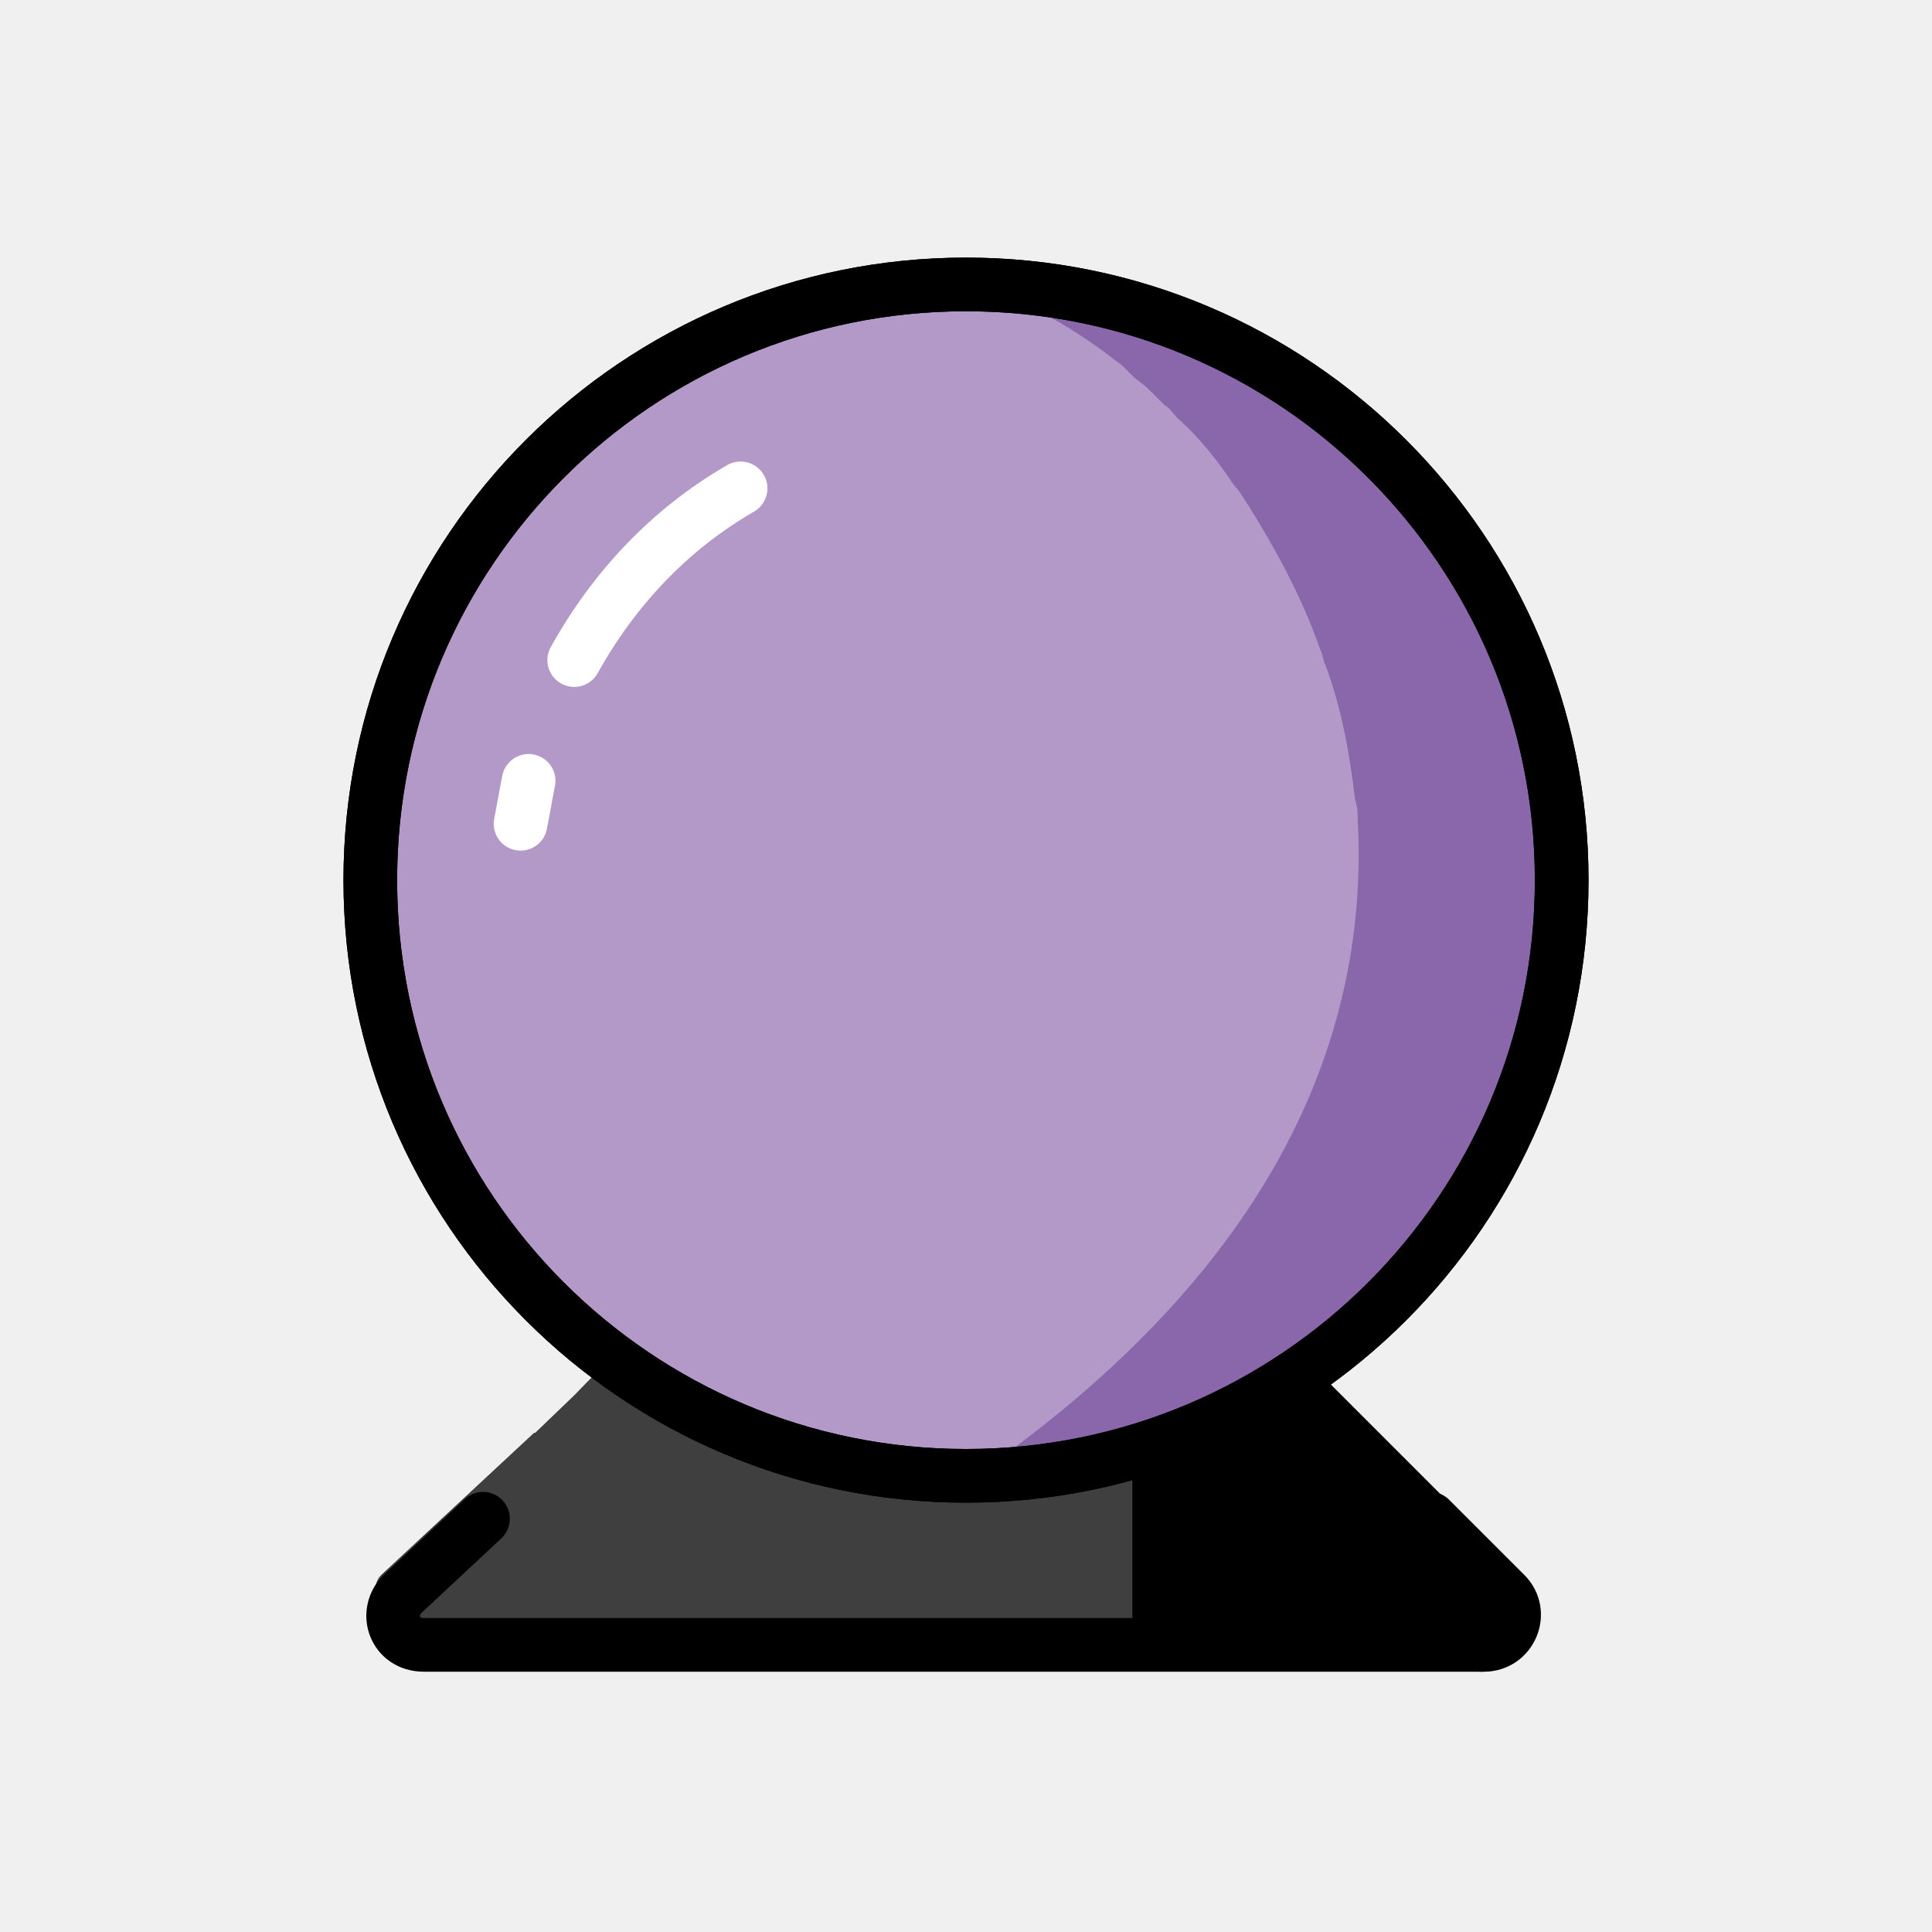
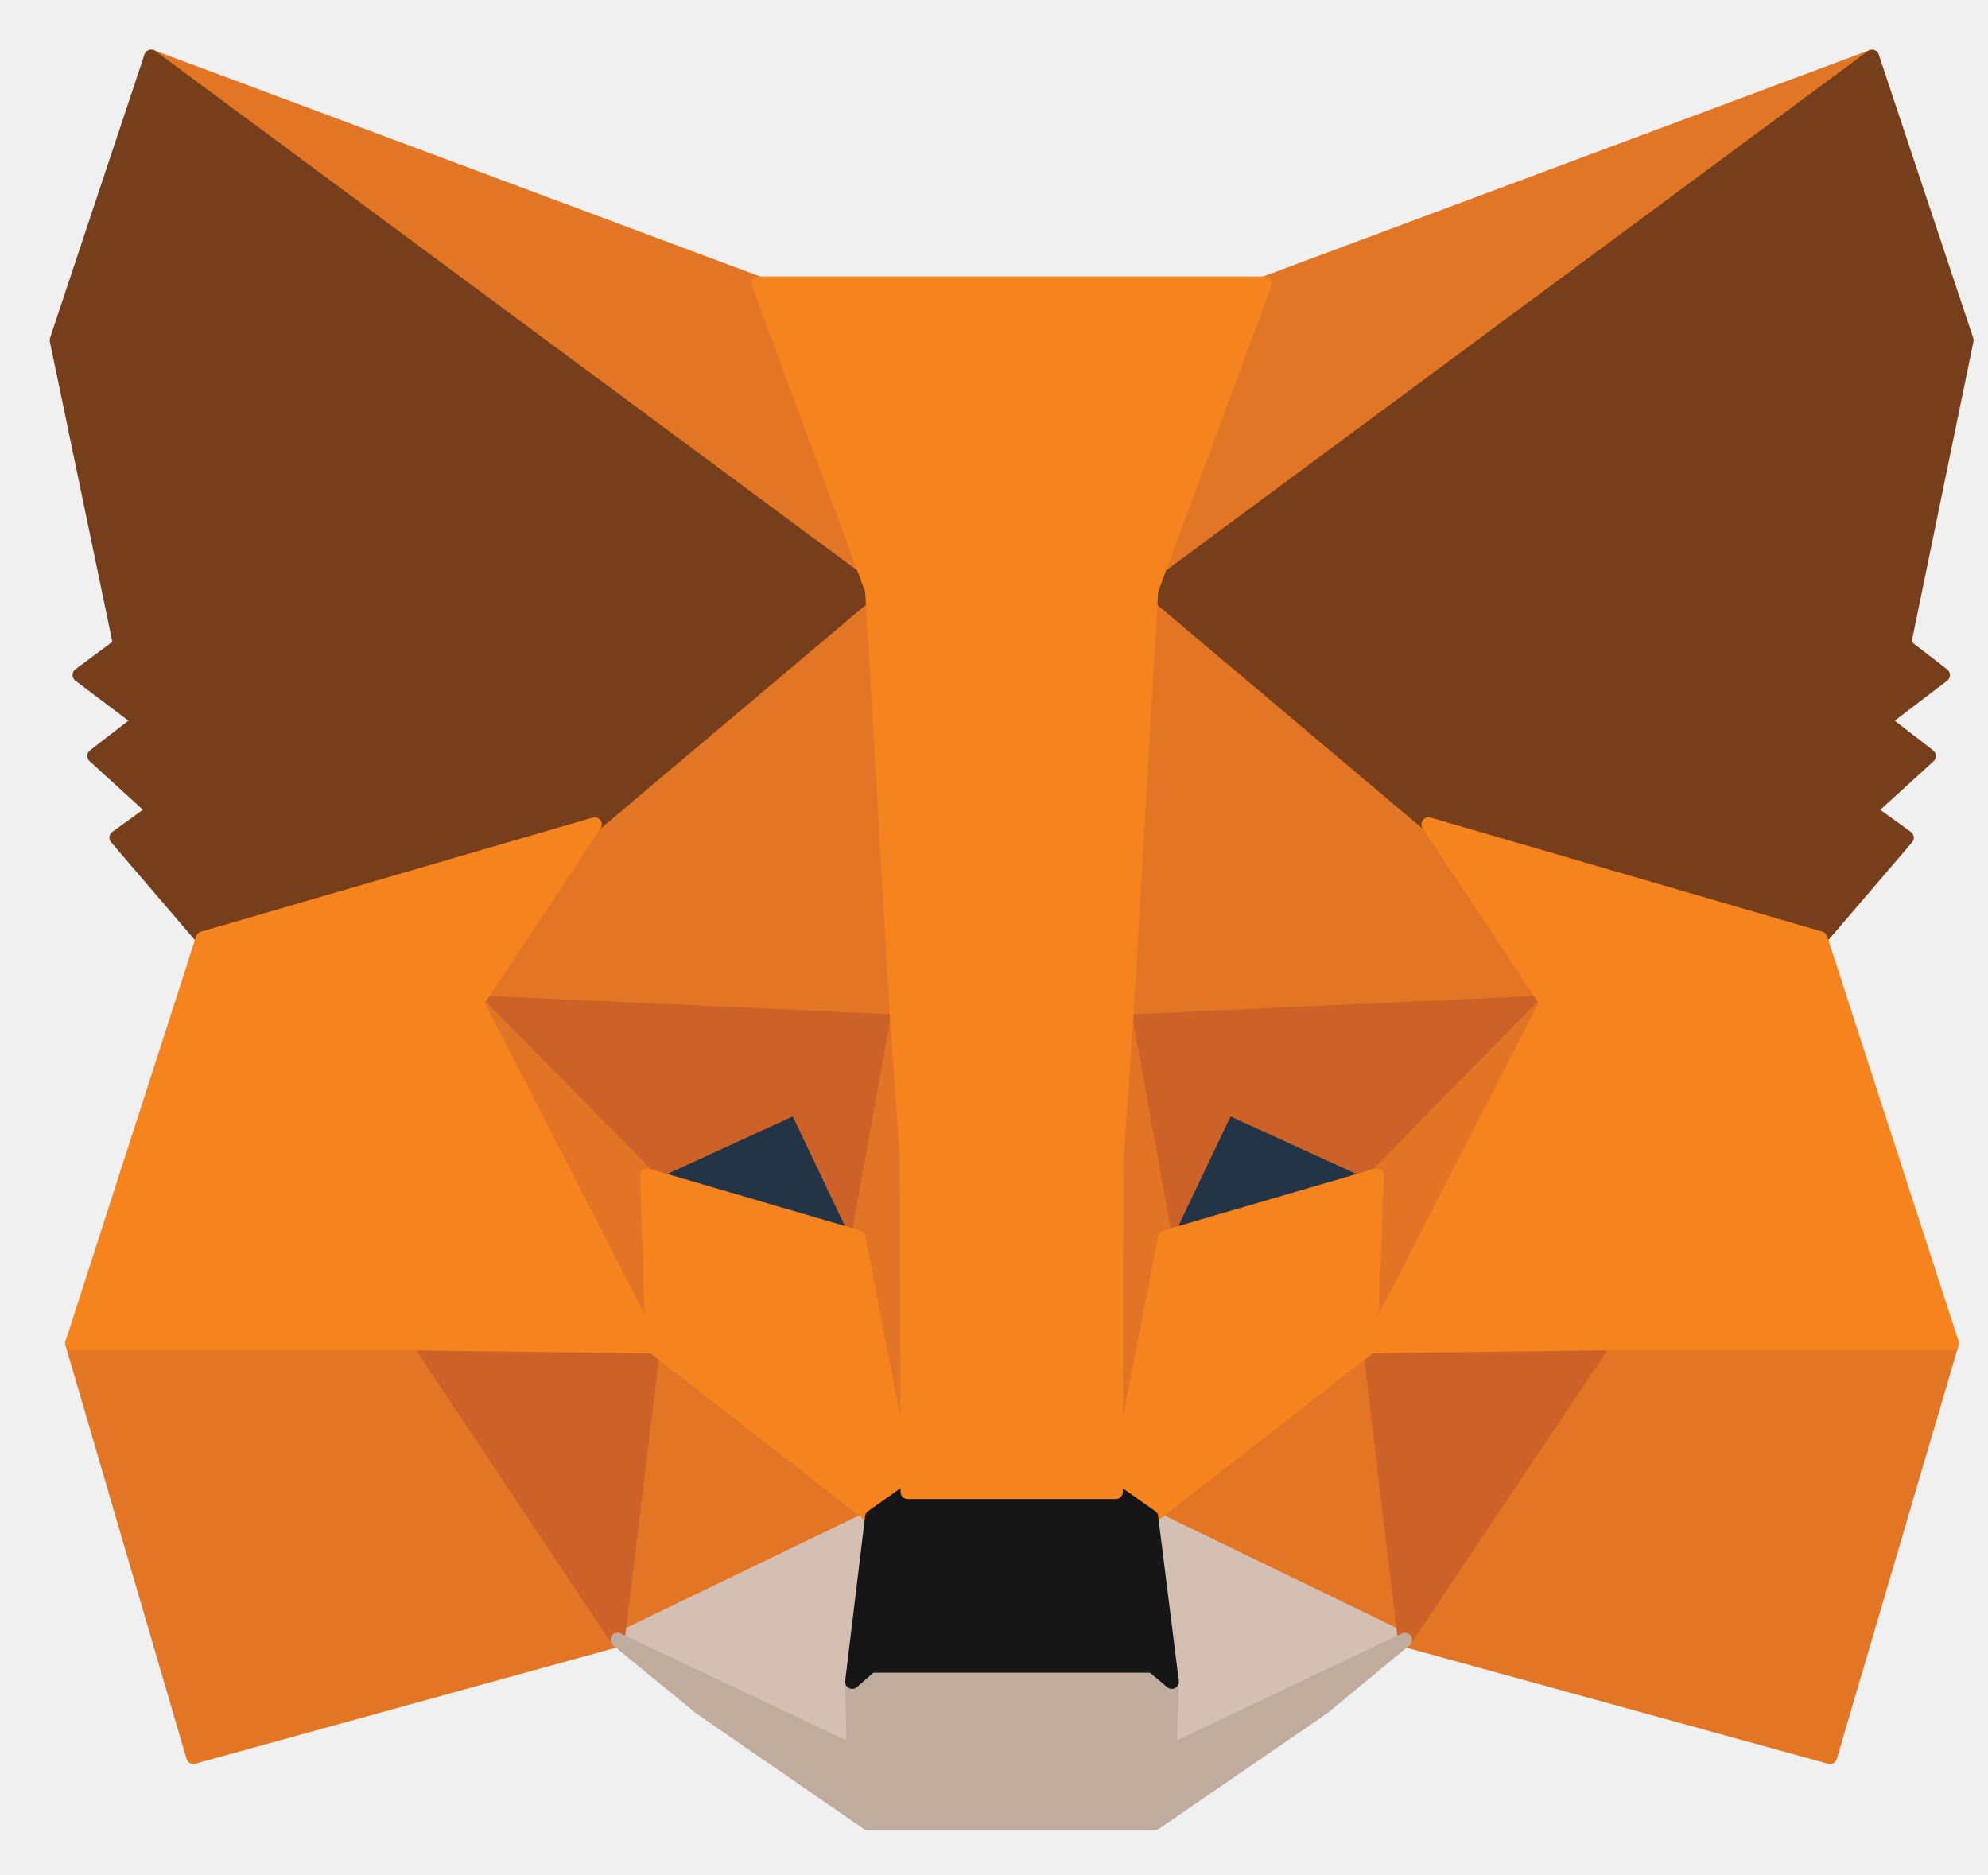
- <svg xmlns="http://www.w3.org/2000/svg" id="emoji" viewBox="0 0 72 72" version="1.1">
-   <g id="color">
-     <path fill="#3F3F3F" d="M50.1,55.5l-2.8-2.8c-0.2-0.2-0.5-0.3-0.8-0.3l-23.4-1.9c-0.3,0-1.5,1.3-1.7,1.5l-2.5,2.4" />
-     <path fill="#3F3F3F" d="M19.9,53.4l-5.7,5.3c-0.7,0.7,0.5,2.6,1.5,2.6h39.5c1,0,1.5-1.2,0.8-1.9l-8.6-8.2" />
-     <circle cx="36" cy="32.8" r="22.2" fill="#B399C8" />
-     <path fill="#8967AA" d="M58.2,33c0,12.3-9.7,22.1-22,22.1c11.6-8,14.8-16.8,14.4-24.5c0-0.3,0-0.5-0.1-0.8c-0.2-1.7-0.5-3.4-1.1-5 c-0.1-0.2-0.1-0.4-0.2-0.6c-0.7-2-1.7-3.8-2.7-5.4c-0.2-0.3-0.3-0.5-0.5-0.7c-0.6-0.9-1.3-1.8-2.1-2.5c-0.2-0.2-0.3-0.4-0.5-0.5 c-0.2-0.2-0.4-0.4-0.6-0.6c-0.2-0.2-0.4-0.3-0.6-0.5c-0.1-0.1-0.2-0.2-0.3-0.3c-0.2-0.2-0.4-0.3-0.5-0.4c-0.8-0.6-1.7-1.2-2.5-1.6 c-0.1-0.1-0.3-0.1-0.4-0.2c-0.3-0.1-0.7-0.3-1-0.4C37.3,11,37.1,11,37,11s-0.2,0-0.3,0s-0.2,0-0.3,0h0.1 C48.6,11.1,58.2,20.9,58.2,33z" />
-     <path fill="none" stroke="#FFFFFF" stroke-linecap="round" stroke-linejoin="round" stroke-miterlimit="10" stroke-width="2" d="M19.4,30.7c0.1-0.5,0.2-1.1,0.3-1.6" />
-     <path fill="none" stroke="#FFFFFF" stroke-linecap="round" stroke-linejoin="round" stroke-miterlimit="10" stroke-width="2" d="M21.4,24.6c1.5-2.7,3.6-4.9,6.2-6.4" />
-     <path d="M48.7,50.8c0.1,0,0.2,0.1,0.3,0.2l2.8,2.8l2.1,2.1l2.8,2.8c0.7,0.7-0.5,2.6-1.5,2.6h-13v-7.2" />
-   </g>
-   <g id="hair" />
-   <g id="skin" />
-   <g id="skin-shadow" />
-   <g id="line">
-     <circle cx="36" cy="32.8" r="22.2" fill="none" stroke="#000000" stroke-linecap="round" stroke-linejoin="round" stroke-miterlimit="10" stroke-width="2" />
-     <circle cx="36" cy="32.8" r="22.2" fill="none" stroke="#000000" stroke-linecap="round" stroke-linejoin="round" stroke-miterlimit="10" stroke-width="2" />
-     <path fill="none" stroke="#000000" stroke-linecap="round" stroke-miterlimit="10" stroke-width="2" d="M18,56.6l-3,2.8 c-0.7,0.7-0.3,1.9,0.8,1.9h39.5c1,0,1.5-1.2,0.8-1.9l-2.8-2.8" />
-     <path fill="none" stroke="#000000" stroke-linecap="round" stroke-linejoin="round" stroke-miterlimit="10" stroke-width="2" d="M53.2,56.6l2.8,2.8c0.7,0.7,0.2,1.9-0.8,1.9" />
+ <svg xmlns="http://www.w3.org/2000/svg" fill="none" height="33" viewBox="0 0 35 33" width="35">
+   <g stroke-linecap="round" stroke-linejoin="round" stroke-width=".25">
+     <path d="m32.958 1-13.134 9.718 2.442-5.727z" fill="#e17726" stroke="#e17726" />
+     <g fill="#e27625" stroke="#e27625">
+       <path d="m2.663 1 13.017 9.809-2.325-5.818z" />
+       <path d="m28.23 23.534-3.495 5.339 7.483 2.06 2.144-7.282z" />
+       <path d="m1.273 23.65 2.131 7.282 7.47-2.06-3.482-5.339z" />
+       <path d="m10.471 14.515-2.079 3.136 7.405.337-.247-7.969z" />
+       <path d="m25.151 14.515-5.157-4.587-.169 8.06 7.405-.337z" />
+       <path d="m10.873 28.872 4.482-2.164-3.858-3.006z" />
+       <path d="m20.266 26.708 4.469 2.164-.611-5.17z" />
+     </g>
+     <path d="m24.735 28.872-4.469-2.164.364 2.902-.039 1.231z" fill="#d5bfb2" stroke="#d5bfb2" />
+     <path d="m10.873 28.872 4.157 1.97-.026-1.231.351-2.902z" fill="#d5bfb2" stroke="#d5bfb2" />
+     <path d="m15.108 21.784-3.716-1.088 2.624-1.205z" fill="#233447" stroke="#233447" />
+     <path d="m20.513 21.784 1.091-2.293 2.637 1.205z" fill="#233447" stroke="#233447" />
+     <path d="m10.873 28.872.649-5.339-4.131.117z" fill="#cc6228" stroke="#cc6228" />
+     <path d="m24.098 23.534.637 5.339 3.495-5.222z" fill="#cc6228" stroke="#cc6228" />
+     <path d="m27.229 17.651-7.405.337.689 3.797 1.091-2.293 2.637 1.205z" fill="#cc6228" stroke="#cc6228" />
+     <path d="m11.393 20.696 2.624-1.205 1.091 2.293.689-3.797-7.405-.337z" fill="#cc6228" stroke="#cc6228" />
+     <path d="m8.392 17.651 3.105 6.051-.104-3.006z" fill="#e27525" stroke="#e27525" />
+     <path d="m24.241 20.696-.117 3.006 3.105-6.051z" fill="#e27525" stroke="#e27525" />
+     <path d="m15.797 17.988-.689 3.797.87 4.483.195-5.909z" fill="#e27525" stroke="#e27525" />
+     <path d="m19.824 17.988-.364 2.358.182 5.922.87-4.483z" fill="#e27525" stroke="#e27525" />
+     <path d="m20.513 21.784-.87 4.483.624.441 3.858-3.006.117-3.006z" fill="#f5841f" stroke="#f5841f" />
+     <path d="m11.393 20.696.104 3.006 3.858 3.006.624-.441-.87-4.483z" fill="#f5841f" stroke="#f5841f" />
+     <path d="m20.591 30.842.039-1.231-.338-.285h-4.963l-.325.285.026 1.231-4.157-1.97 1.455 1.192 2.949 2.034h5.054l2.962-2.034 1.442-1.192z" fill="#c0ac9d" stroke="#c0ac9d" />
+     <path d="m20.266 26.708-.624-.441h-3.663l-.624.441-.351 2.902.325-.285h4.963l.338.285z" fill="#161616" stroke="#161616" />
+     <path d="m33.517 11.353 1.104-5.364-1.663-4.989-12.692 9.394 4.885 4.12 6.898 2.009 1.52-1.775-.663-.479 1.052-.959-.805-.622 1.052-.803z" fill="#763e1a" stroke="#763e1a" />
+     <path d="m1 5.989 1.117 5.364-.715.531 1.065.803-.805.622 1.052.959-.663.479 1.52 1.775 6.898-2.009 4.885-4.12-12.692-9.394z" fill="#763e1a" stroke="#763e1a" />
+     <path d="m32.049 16.523-6.898-2.009 2.079 3.136-3.105 6.051 4.105-.052h6.132z" fill="#f5841f" stroke="#f5841f" />
+     <path d="m10.47 14.515-6.898 2.009-2.299 7.127h6.119l4.105.052-3.105-6.051z" fill="#f5841f" stroke="#f5841f" />
+     <path d="m19.824 17.988.442-7.593 2.001-5.403h-8.912l2.001 5.403.442 7.593.169 2.384.013 5.896h3.663l.013-5.896z" fill="#f5841f" stroke="#f5841f" />
  </g>
</svg>
